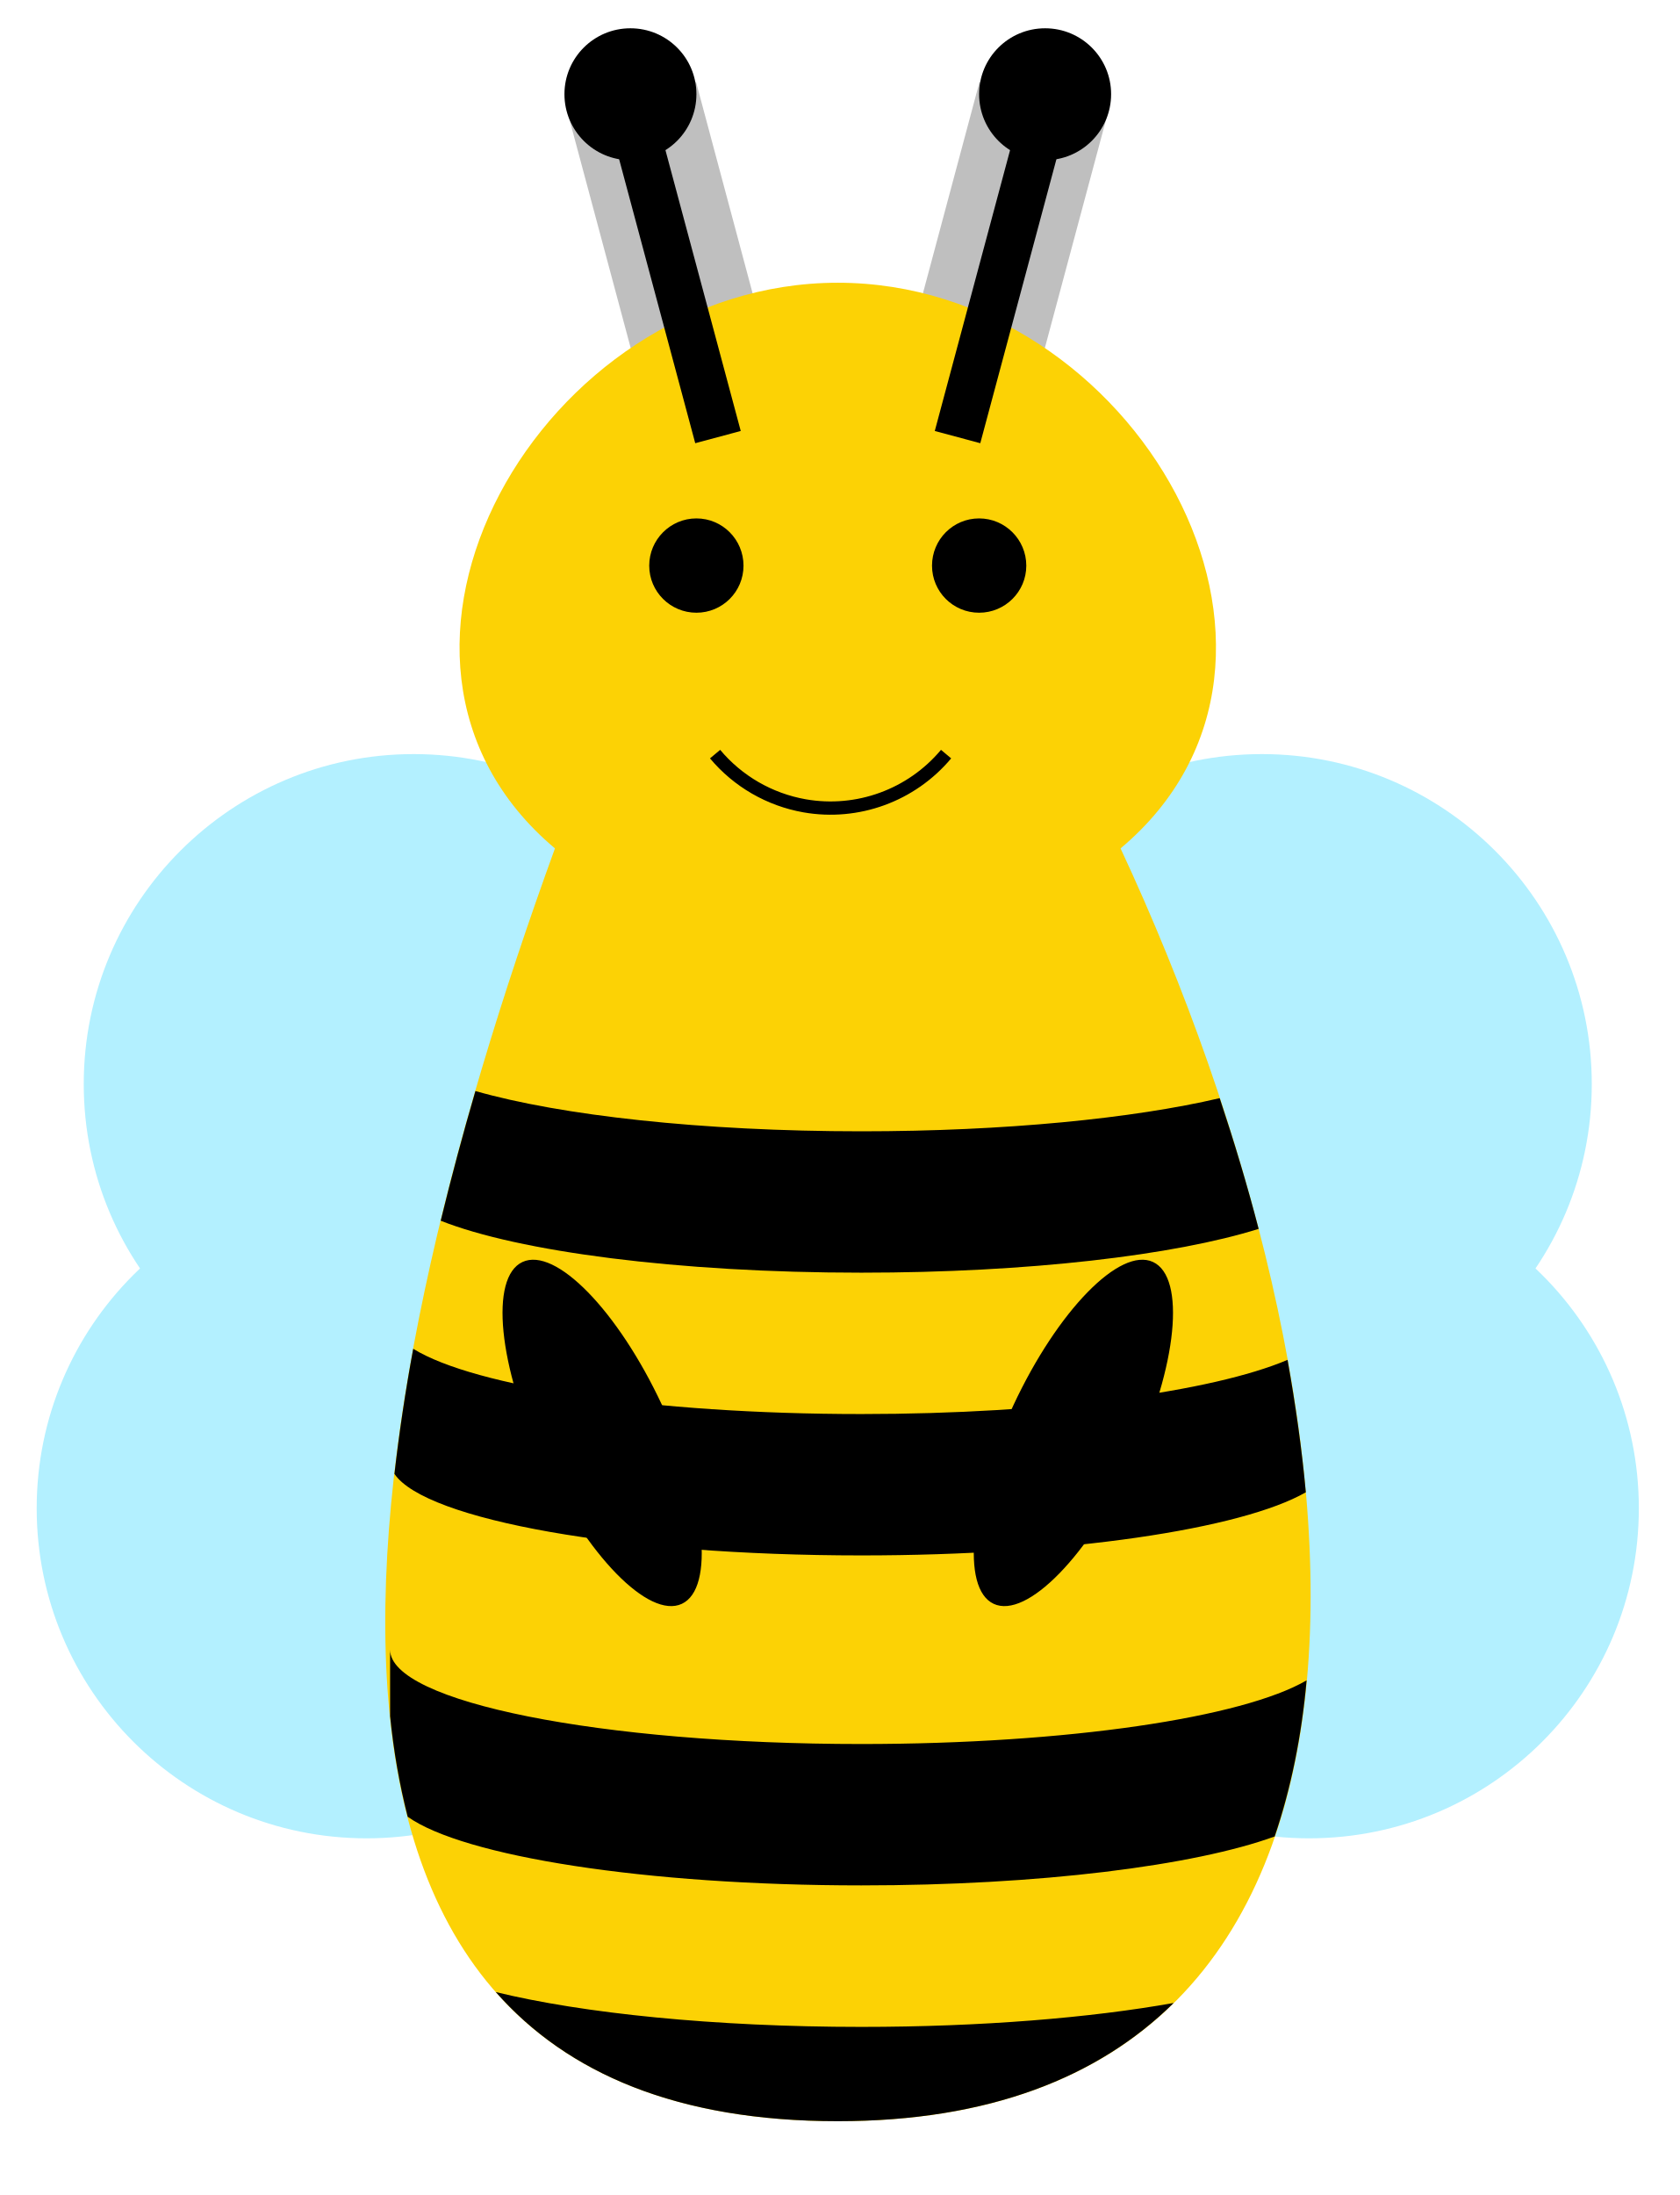
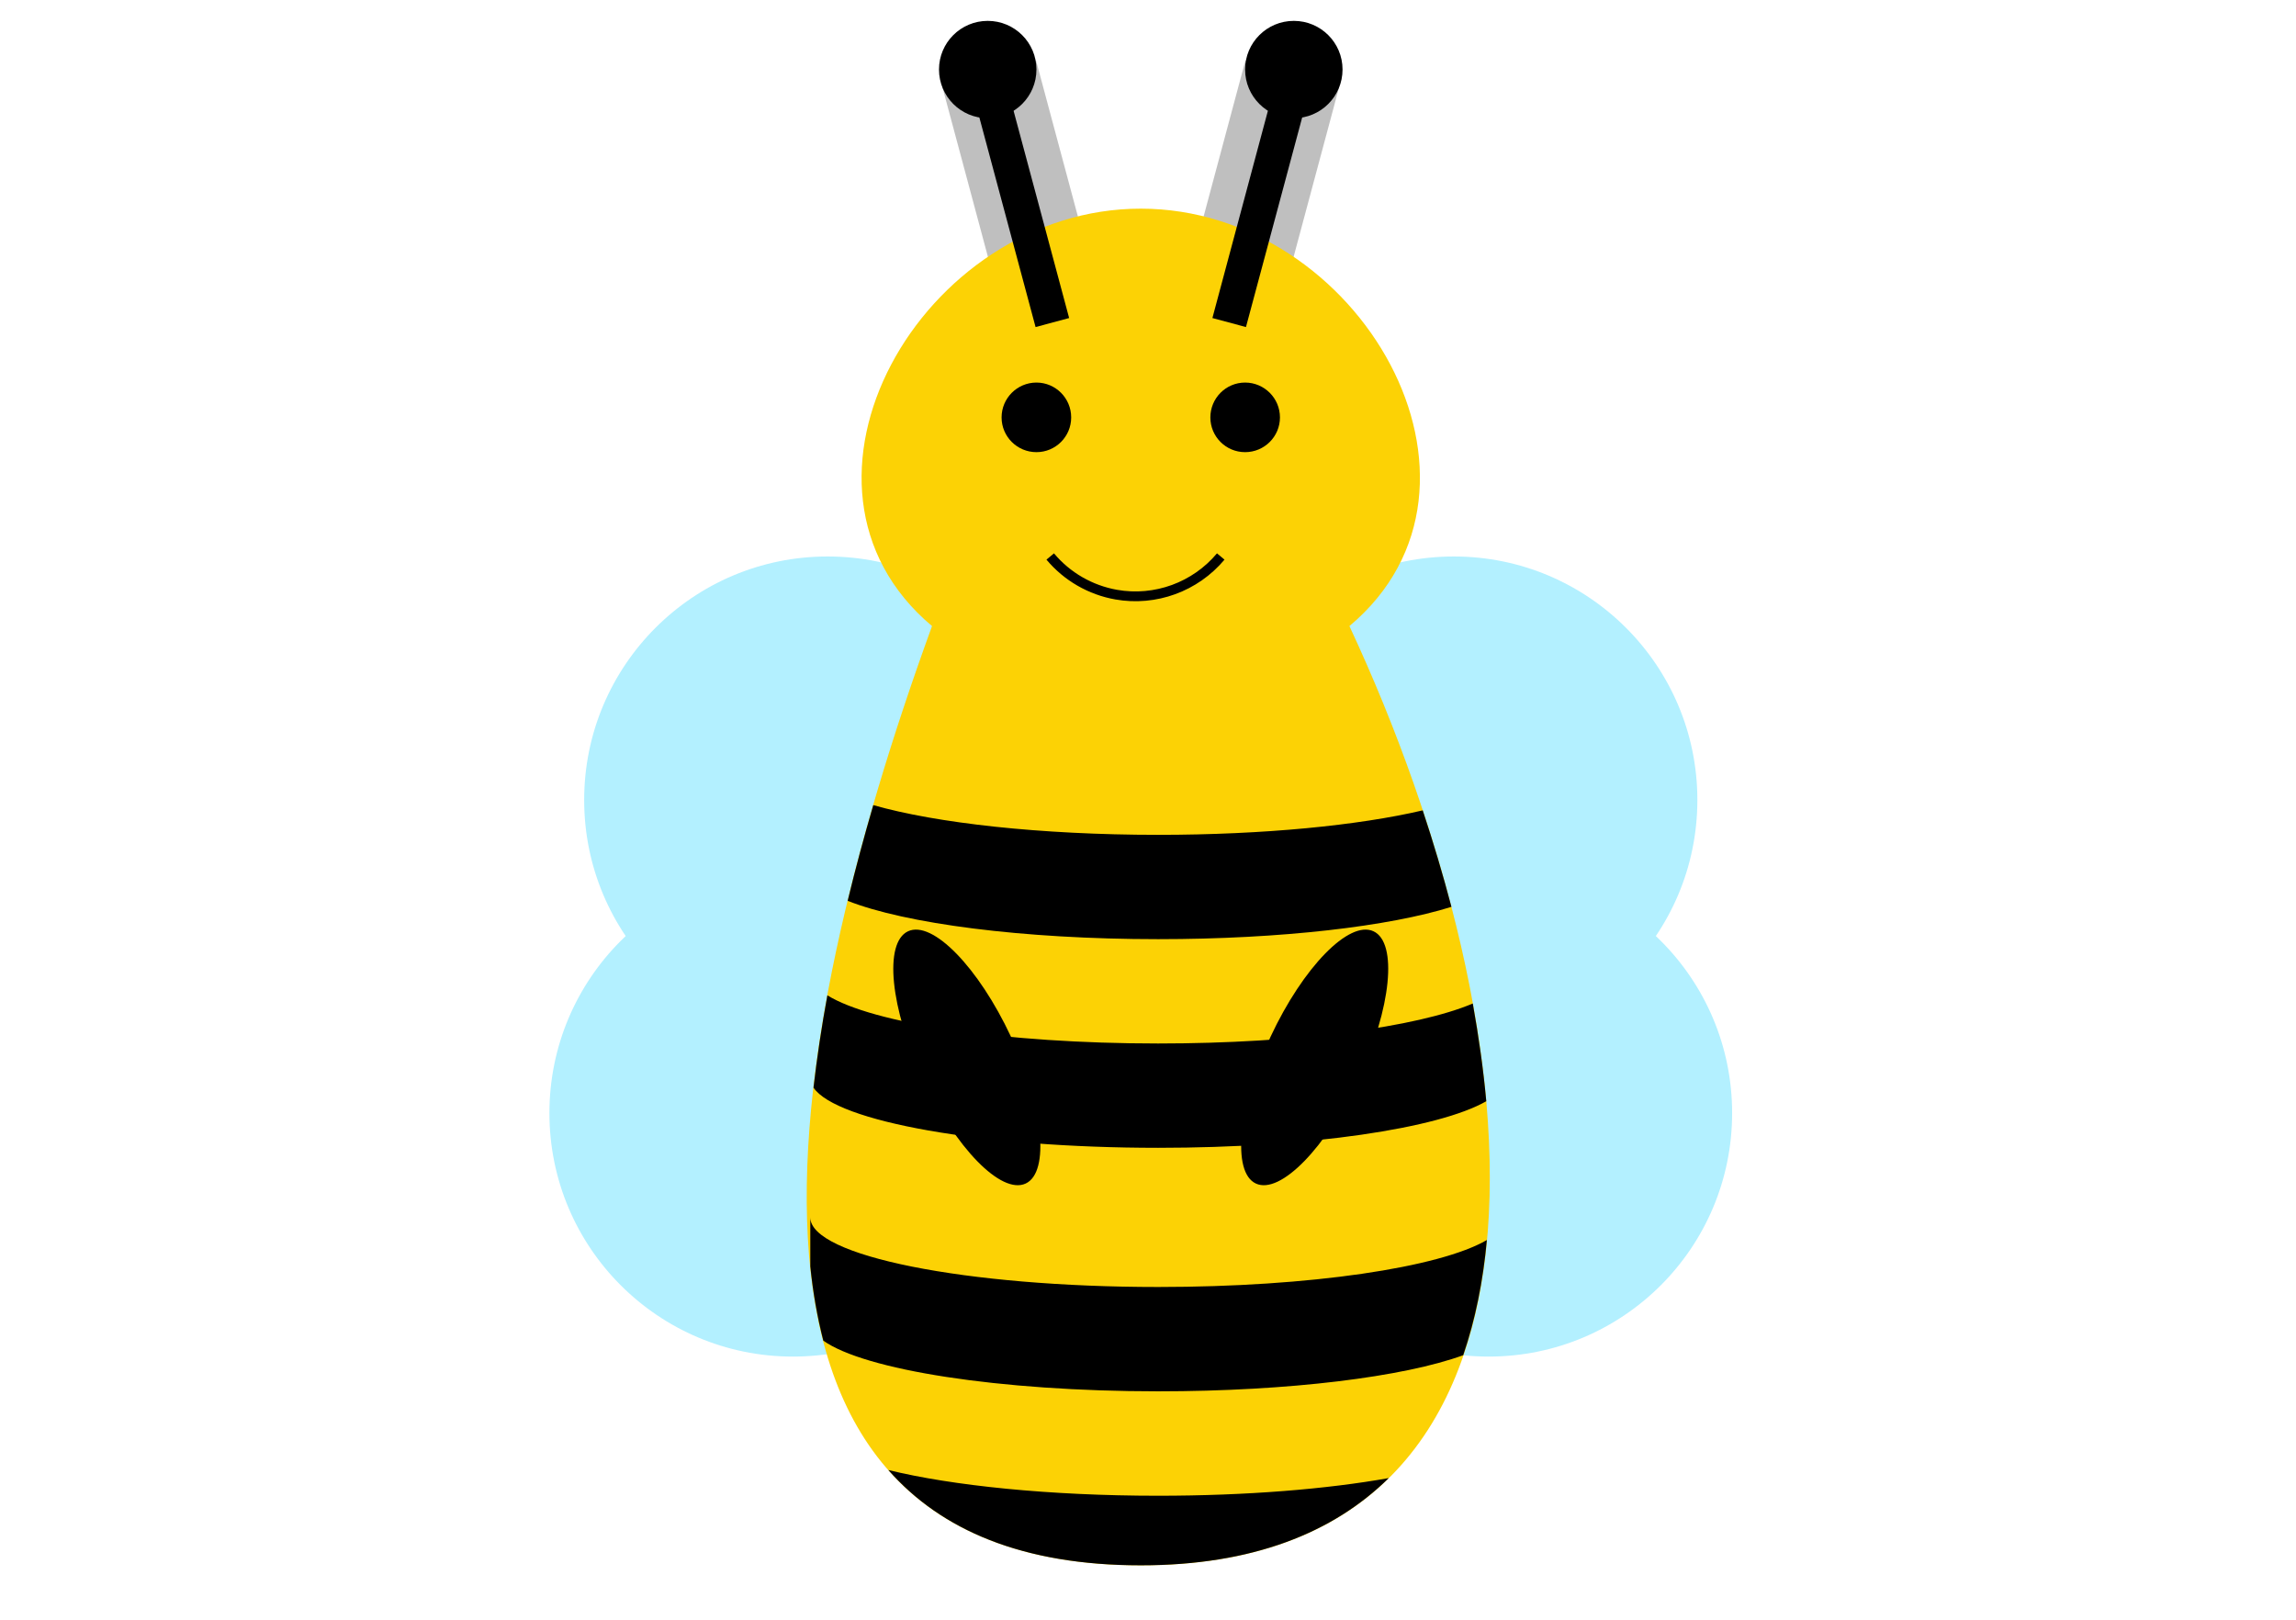
- <svg xmlns="http://www.w3.org/2000/svg" width="49.89" height="65.196" viewBox="0 0 49.89 65.196">
-   <path fill-rule="nonzero" fill="rgb(75%, 75%, 75%)" fill-opacity="1" d="M 19.574 13.453 L 16.891 3.445 L 20.68 2.434 L 23.359 12.441 Z M 19.574 13.453 " />
-   <path fill-rule="nonzero" fill="rgb(75%, 75%, 75%)" fill-opacity="1" d="M 30.207 13.453 L 32.891 3.445 L 29.102 2.434 L 26.422 12.441 Z M 30.207 13.453 " />
-   <path fill-rule="nonzero" fill="rgb(70%, 93.999%, 100%)" fill-opacity="1" d="M 47.293 32.199 C 47.293 26.789 42.902 22.398 37.492 22.398 C 32.078 22.398 27.691 26.789 27.691 32.199 C 27.691 37.613 32.078 42 37.492 42 C 42.902 42 47.293 37.613 47.293 32.199 Z M 48.691 44.801 C 48.691 39.387 44.305 35 38.891 35 C 33.48 35 29.09 39.387 29.09 44.801 C 29.09 50.215 33.48 54.602 38.891 54.602 C 44.305 54.602 48.691 50.215 48.691 44.801 Z M 48.691 44.801 " />
-   <path fill-rule="nonzero" fill="rgb(70%, 93.999%, 100%)" fill-opacity="1" d="M 22.09 32.199 C 22.09 26.789 17.703 22.398 12.289 22.398 C 6.879 22.398 2.488 26.789 2.488 32.199 C 2.488 37.613 6.879 42 12.289 42 C 17.703 42 22.09 37.613 22.09 32.199 Z M 20.691 44.801 C 20.691 39.387 16.305 35 10.891 35 C 5.477 35 1.09 39.387 1.09 44.801 C 1.09 50.215 5.477 54.602 10.891 54.602 C 16.305 54.602 20.691 50.215 20.691 44.801 Z M 20.691 44.801 " />
-   <path fill-rule="nonzero" fill="rgb(98.941%, 82.312%, 2.116%)" fill-opacity="1" d="M 24.891 8.398 C 16.066 8.398 9.73 19.527 16.488 25.199 C 10.27 42.289 6.707 63.004 24.891 63.004 C 43.074 63.004 40.977 41.68 33.293 25.199 C 40.051 19.527 33.715 8.398 24.891 8.398 Z M 24.891 8.398 " />
-   <path fill-rule="nonzero" fill="rgb(0%, 0%, 0%)" fill-opacity="1" d="M 14.125 32.406 C 13.75 33.691 13.406 34.977 13.094 36.258 C 15.398 37.172 20.121 37.801 25.59 37.801 C 30.559 37.801 34.91 37.281 37.395 36.5 C 37.059 35.207 36.668 33.91 36.238 32.617 C 33.672 33.219 29.859 33.602 25.59 33.602 C 20.844 33.602 16.656 33.129 14.125 32.406 Z M 12.277 40.062 C 12.043 41.324 11.859 42.562 11.719 43.777 C 12.641 45.145 18.496 46.199 25.59 46.199 C 31.703 46.199 36.891 45.418 38.797 44.324 C 38.68 43.039 38.492 41.723 38.254 40.391 C 36.016 41.34 31.195 42 25.59 42 C 19.367 42 14.098 41.188 12.277 40.062 Z M 11.59 49 L 11.59 50.969 C 11.695 52.016 11.871 53.016 12.113 53.961 C 13.766 55.137 19.172 56 25.59 56 C 30.887 56 35.488 55.414 37.871 54.547 C 38.355 53.121 38.672 51.57 38.82 49.91 C 36.93 51.012 31.73 51.801 25.59 51.801 C 17.859 51.801 11.59 50.551 11.59 49 Z M 14.73 59.168 C 16.852 61.578 20.121 63.004 24.891 63.004 C 29.379 63.004 32.633 61.699 34.871 59.492 C 32.398 59.934 29.156 60.203 25.59 60.203 C 21.207 60.203 17.301 59.797 14.73 59.168 Z M 14.73 59.168 " />
-   <path fill-rule="nonzero" fill="rgb(0%, 0%, 0%)" fill-opacity="1" d="M 22.09 16.801 C 22.09 16.027 21.465 15.398 20.691 15.398 C 19.918 15.398 19.289 16.027 19.289 16.801 C 19.289 17.574 19.918 18.199 20.691 18.199 C 21.465 18.199 22.09 17.574 22.09 16.801 Z M 22.09 16.801 " />
-   <path fill-rule="nonzero" fill="rgb(0%, 0%, 0%)" fill-opacity="1" d="M 30.492 16.801 C 30.492 16.027 29.863 15.398 29.09 15.398 C 28.316 15.398 27.691 16.027 27.691 16.801 C 27.691 17.574 28.316 18.199 29.09 18.199 C 29.863 18.199 30.492 17.574 30.492 16.801 Z M 30.492 16.801 " />
-   <path fill-rule="nonzero" fill="rgb(0%, 0%, 0%)" fill-opacity="1" d="M 19.668 41.73 C 18.359 38.93 16.504 37.027 15.523 37.484 C 14.543 37.941 14.805 40.586 16.113 43.391 C 17.422 46.191 19.277 48.094 20.258 47.637 C 21.238 47.18 20.973 44.535 19.668 41.73 Z M 19.668 41.73 " />
-   <path fill-rule="nonzero" fill="rgb(0%, 0%, 0%)" fill-opacity="1" d="M 33.668 43.391 C 34.977 40.586 35.238 37.941 34.258 37.484 C 33.277 37.027 31.422 38.93 30.113 41.73 C 28.809 44.535 28.543 47.18 29.523 47.637 C 30.504 48.094 32.359 46.191 33.668 43.391 Z M 33.668 43.391 " />
-   <path fill="none" stroke-width="0.399" stroke-linecap="butt" stroke-linejoin="miter" stroke="rgb(0%, 0%, 0%)" stroke-opacity="1" stroke-miterlimit="10" d="M 3.258 45.356 C 2.218 44.115 0.593 43.521 -1.001 43.802 C -2.052 43.988 -3.005 44.538 -3.69 45.356 " transform="matrix(0.987818, 0, 0, -0.987818, 24.89067, 67.20226)" />
-   <path fill-rule="nonzero" fill="rgb(0%, 0%, 0%)" fill-opacity="1" d="M 20.656 13.164 L 17.973 3.156 L 19.324 2.793 L 22.008 12.801 Z M 20.656 13.164 " />
-   <path fill-rule="nonzero" fill="rgb(0%, 0%, 0%)" fill-opacity="1" d="M 29.125 13.164 L 31.809 3.156 L 30.457 2.793 L 27.773 12.801 Z M 29.125 13.164 " />
-   <path fill-rule="nonzero" fill="rgb(0%, 0%, 0%)" fill-opacity="1" d="M 20.691 2.797 C 20.691 1.715 19.812 0.84 18.73 0.84 C 17.648 0.84 16.77 1.715 16.77 2.797 C 16.77 3.883 17.648 4.758 18.73 4.758 C 19.812 4.758 20.691 3.883 20.691 2.797 Z M 20.691 2.797 " />
-   <path fill-rule="nonzero" fill="rgb(0%, 0%, 0%)" fill-opacity="1" d="M 33.012 2.797 C 33.012 1.715 32.133 0.84 31.051 0.84 C 29.969 0.84 29.09 1.715 29.09 2.797 C 29.09 3.883 29.969 4.758 31.051 4.758 C 32.133 4.758 33.012 3.883 33.012 2.797 Z M 33.012 2.797 " />
+ <svg xmlns="http://www.w3.org/2000/svg" width="92.41" height="65.196" viewBox="0 0 92.41 65.196">
+   <path fill-rule="nonzero" fill="rgb(75%, 75%, 75%)" fill-opacity="1" d="M 40.598 13.453 L 37.914 3.445 L 41.699 2.434 L 44.383 12.441 Z M 40.598 13.453 " />
+   <path fill-rule="nonzero" fill="rgb(75%, 75%, 75%)" fill-opacity="1" d="M 51.23 13.453 L 53.914 3.445 L 50.125 2.434 L 47.445 12.441 Z M 51.23 13.453 " />
+   <path fill-rule="nonzero" fill="rgb(70%, 93.999%, 100%)" fill-opacity="1" d="M 68.316 32.199 C 68.316 26.789 63.926 22.398 58.516 22.398 C 53.102 22.398 48.715 26.789 48.715 32.199 C 48.715 37.613 53.102 42 58.516 42 C 63.926 42 68.316 37.613 68.316 32.199 Z M 69.715 44.801 C 69.715 39.387 65.328 35 59.914 35 C 54.5 35 50.113 39.387 50.113 44.801 C 50.113 50.215 54.5 54.602 59.914 54.602 C 65.328 54.602 69.715 50.215 69.715 44.801 Z M 69.715 44.801 " />
+   <path fill-rule="nonzero" fill="rgb(70%, 93.999%, 100%)" fill-opacity="1" d="M 43.113 32.199 C 43.113 26.789 38.727 22.398 33.312 22.398 C 27.898 22.398 23.512 26.789 23.512 32.199 C 23.512 37.613 27.898 42 33.312 42 C 38.727 42 43.113 37.613 43.113 32.199 Z M 41.715 44.801 C 41.715 39.387 37.324 35 31.914 35 C 26.5 35 22.113 39.387 22.113 44.801 C 22.113 50.215 26.5 54.602 31.914 54.602 C 37.324 54.602 41.715 50.215 41.715 44.801 Z M 41.715 44.801 " />
+   <path fill-rule="nonzero" fill="rgb(98.941%, 82.312%, 2.116%)" fill-opacity="1" d="M 45.914 8.398 C 37.09 8.398 30.754 19.527 37.512 25.199 C 31.293 42.289 27.727 63.004 45.914 63.004 C 64.098 63.004 62 41.68 54.312 25.199 C 61.074 19.527 54.738 8.398 45.914 8.398 Z M 45.914 8.398 " />
+   <path fill-rule="nonzero" fill="rgb(0%, 0%, 0%)" fill-opacity="1" d="M 35.148 32.406 C 34.773 33.691 34.426 34.977 34.117 36.258 C 36.422 37.172 41.145 37.801 46.613 37.801 C 51.582 37.801 55.934 37.281 58.418 36.5 C 58.078 35.207 57.691 33.91 57.262 32.617 C 54.695 33.219 50.883 33.602 46.613 33.602 C 41.867 33.602 37.68 33.129 35.148 32.406 Z M 33.301 40.062 C 33.066 41.324 32.883 42.562 32.742 43.777 C 33.664 45.145 39.52 46.199 46.613 46.199 C 52.727 46.199 57.914 45.418 59.82 44.324 C 59.703 43.039 59.516 41.723 59.277 40.391 C 57.039 41.34 52.215 42 46.613 42 C 40.391 42 35.117 41.188 33.301 40.062 Z M 32.613 49 L 32.613 50.969 C 32.719 52.016 32.895 53.016 33.137 53.961 C 34.789 55.137 40.195 56 46.613 56 C 51.91 56 56.512 55.414 58.891 54.547 C 59.379 53.121 59.691 51.57 59.844 49.91 C 57.953 51.012 52.75 51.801 46.613 51.801 C 38.883 51.801 32.613 50.551 32.613 49 Z M 35.754 59.168 C 37.875 61.578 41.145 63.004 45.914 63.004 C 50.402 63.004 53.656 61.699 55.895 59.492 C 53.422 59.934 50.18 60.203 46.613 60.203 C 42.23 60.203 38.324 59.797 35.754 59.168 Z M 35.754 59.168 " />
+   <path fill-rule="nonzero" fill="rgb(0%, 0%, 0%)" fill-opacity="1" d="M 43.113 16.801 C 43.113 16.027 42.488 15.398 41.715 15.398 C 40.941 15.398 40.312 16.027 40.312 16.801 C 40.312 17.574 40.941 18.199 41.715 18.199 C 42.488 18.199 43.113 17.574 43.113 16.801 Z M 43.113 16.801 " />
+   <path fill-rule="nonzero" fill="rgb(0%, 0%, 0%)" fill-opacity="1" d="M 51.516 16.801 C 51.516 16.027 50.887 15.398 50.113 15.398 C 49.34 15.398 48.715 16.027 48.715 16.801 C 48.715 17.574 49.34 18.199 50.113 18.199 C 50.887 18.199 51.516 17.574 51.516 16.801 Z M 51.516 16.801 " />
+   <path fill-rule="nonzero" fill="rgb(0%, 0%, 0%)" fill-opacity="1" d="M 40.691 41.73 C 39.383 38.93 37.527 37.027 36.547 37.484 C 35.566 37.941 35.828 40.586 37.137 43.391 C 38.445 46.191 40.297 48.094 41.281 47.637 C 42.262 47.18 41.996 44.535 40.691 41.73 Z M 40.691 41.73 " />
+   <path fill-rule="nonzero" fill="rgb(0%, 0%, 0%)" fill-opacity="1" d="M 54.691 43.391 C 55.996 40.586 56.262 37.941 55.281 37.484 C 54.301 37.027 52.445 38.93 51.137 41.73 C 49.832 44.535 49.566 47.18 50.547 47.637 C 51.527 48.094 53.383 46.191 54.691 43.391 Z M 54.691 43.391 " />
+   <path fill="none" stroke-width="0.399" stroke-linecap="butt" stroke-linejoin="miter" stroke="rgb(0%, 0%, 0%)" stroke-opacity="1" stroke-miterlimit="10" d="M 3.259 45.356 C 2.219 44.115 0.594 43.521 -1 43.802 C -2.052 43.988 -3.005 44.538 -3.689 45.356 " transform="matrix(0.987818, 0, 0, -0.987818, 45.91359, 67.20226)" />
+   <path fill-rule="nonzero" fill="rgb(0%, 0%, 0%)" fill-opacity="1" d="M 41.68 13.164 L 38.996 3.156 L 40.348 2.793 L 43.031 12.801 Z M 41.68 13.164 " />
+   <path fill-rule="nonzero" fill="rgb(0%, 0%, 0%)" fill-opacity="1" d="M 50.148 13.164 L 52.832 3.156 L 51.477 2.793 L 48.797 12.801 Z M 50.148 13.164 " />
+   <path fill-rule="nonzero" fill="rgb(0%, 0%, 0%)" fill-opacity="1" d="M 41.715 2.797 C 41.715 1.715 40.836 0.84 39.754 0.84 C 38.672 0.84 37.793 1.715 37.793 2.797 C 37.793 3.883 38.672 4.758 39.754 4.758 C 40.836 4.758 41.715 3.883 41.715 2.797 Z M 41.715 2.797 " />
+   <path fill-rule="nonzero" fill="rgb(0%, 0%, 0%)" fill-opacity="1" d="M 54.035 2.797 C 54.035 1.715 53.156 0.84 52.074 0.84 C 50.992 0.84 50.113 1.715 50.113 2.797 C 50.113 3.883 50.992 4.758 52.074 4.758 C 53.156 4.758 54.035 3.883 54.035 2.797 Z M 54.035 2.797 " />
</svg>
